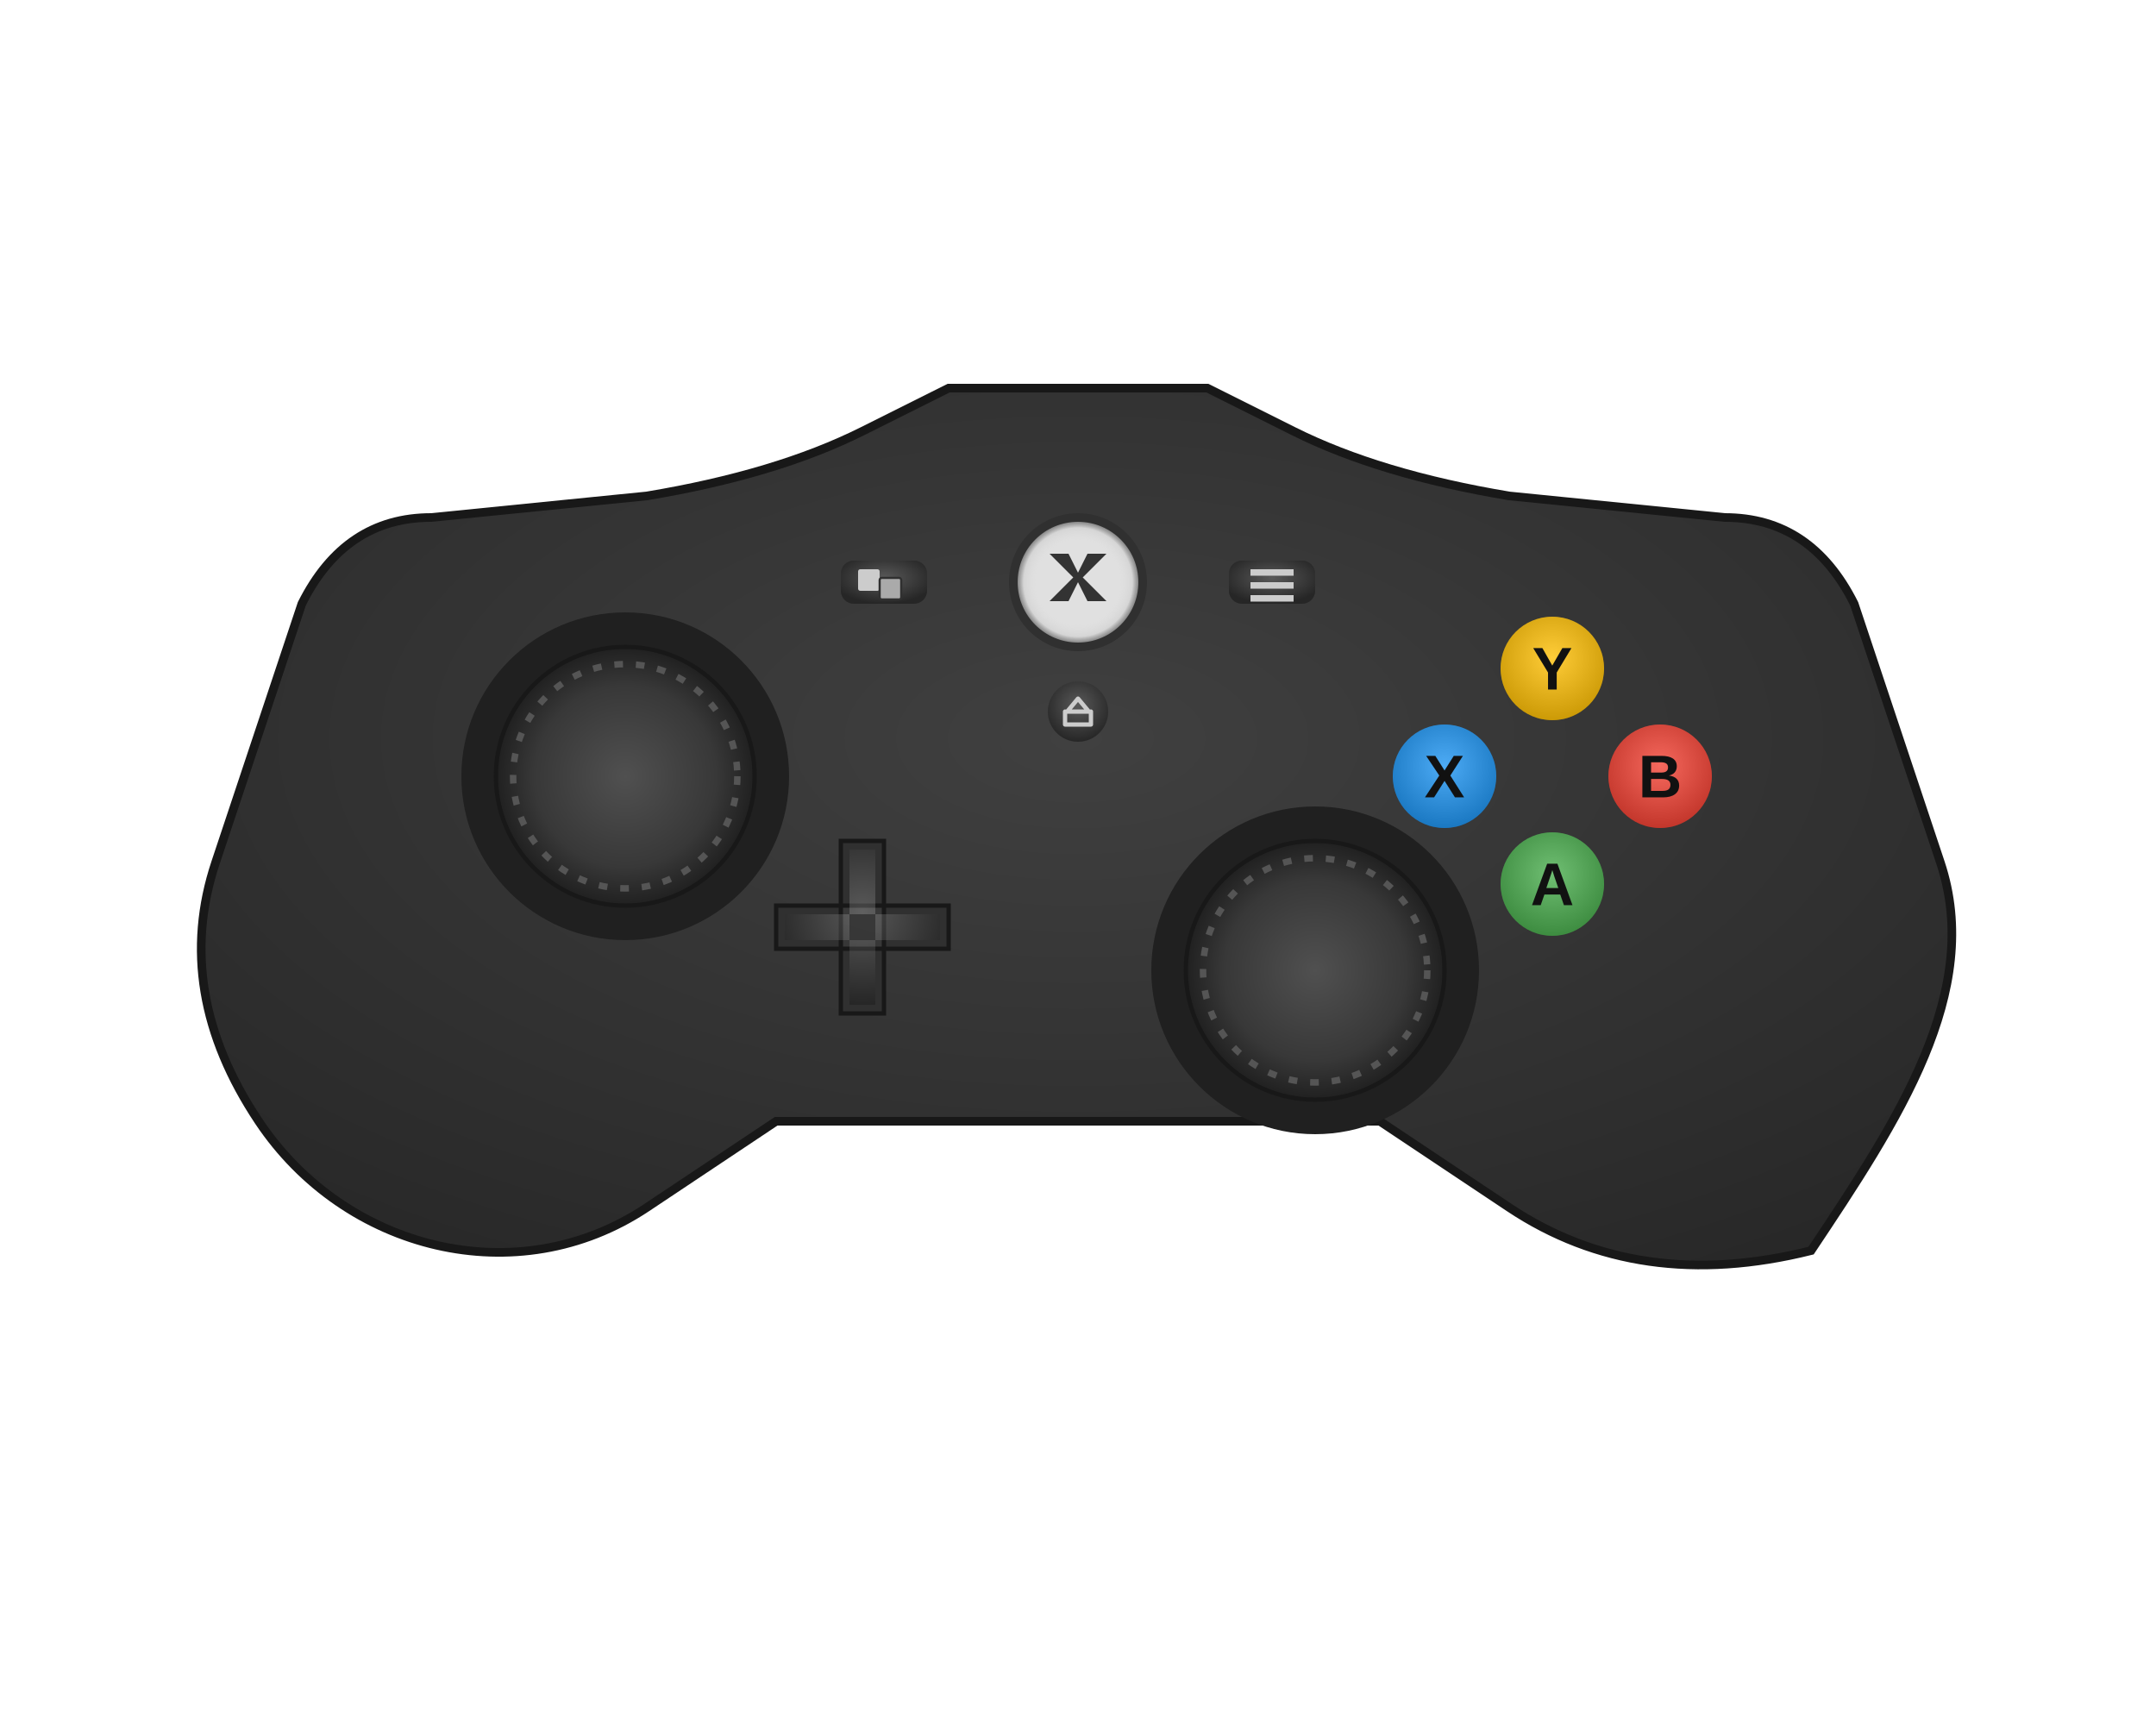
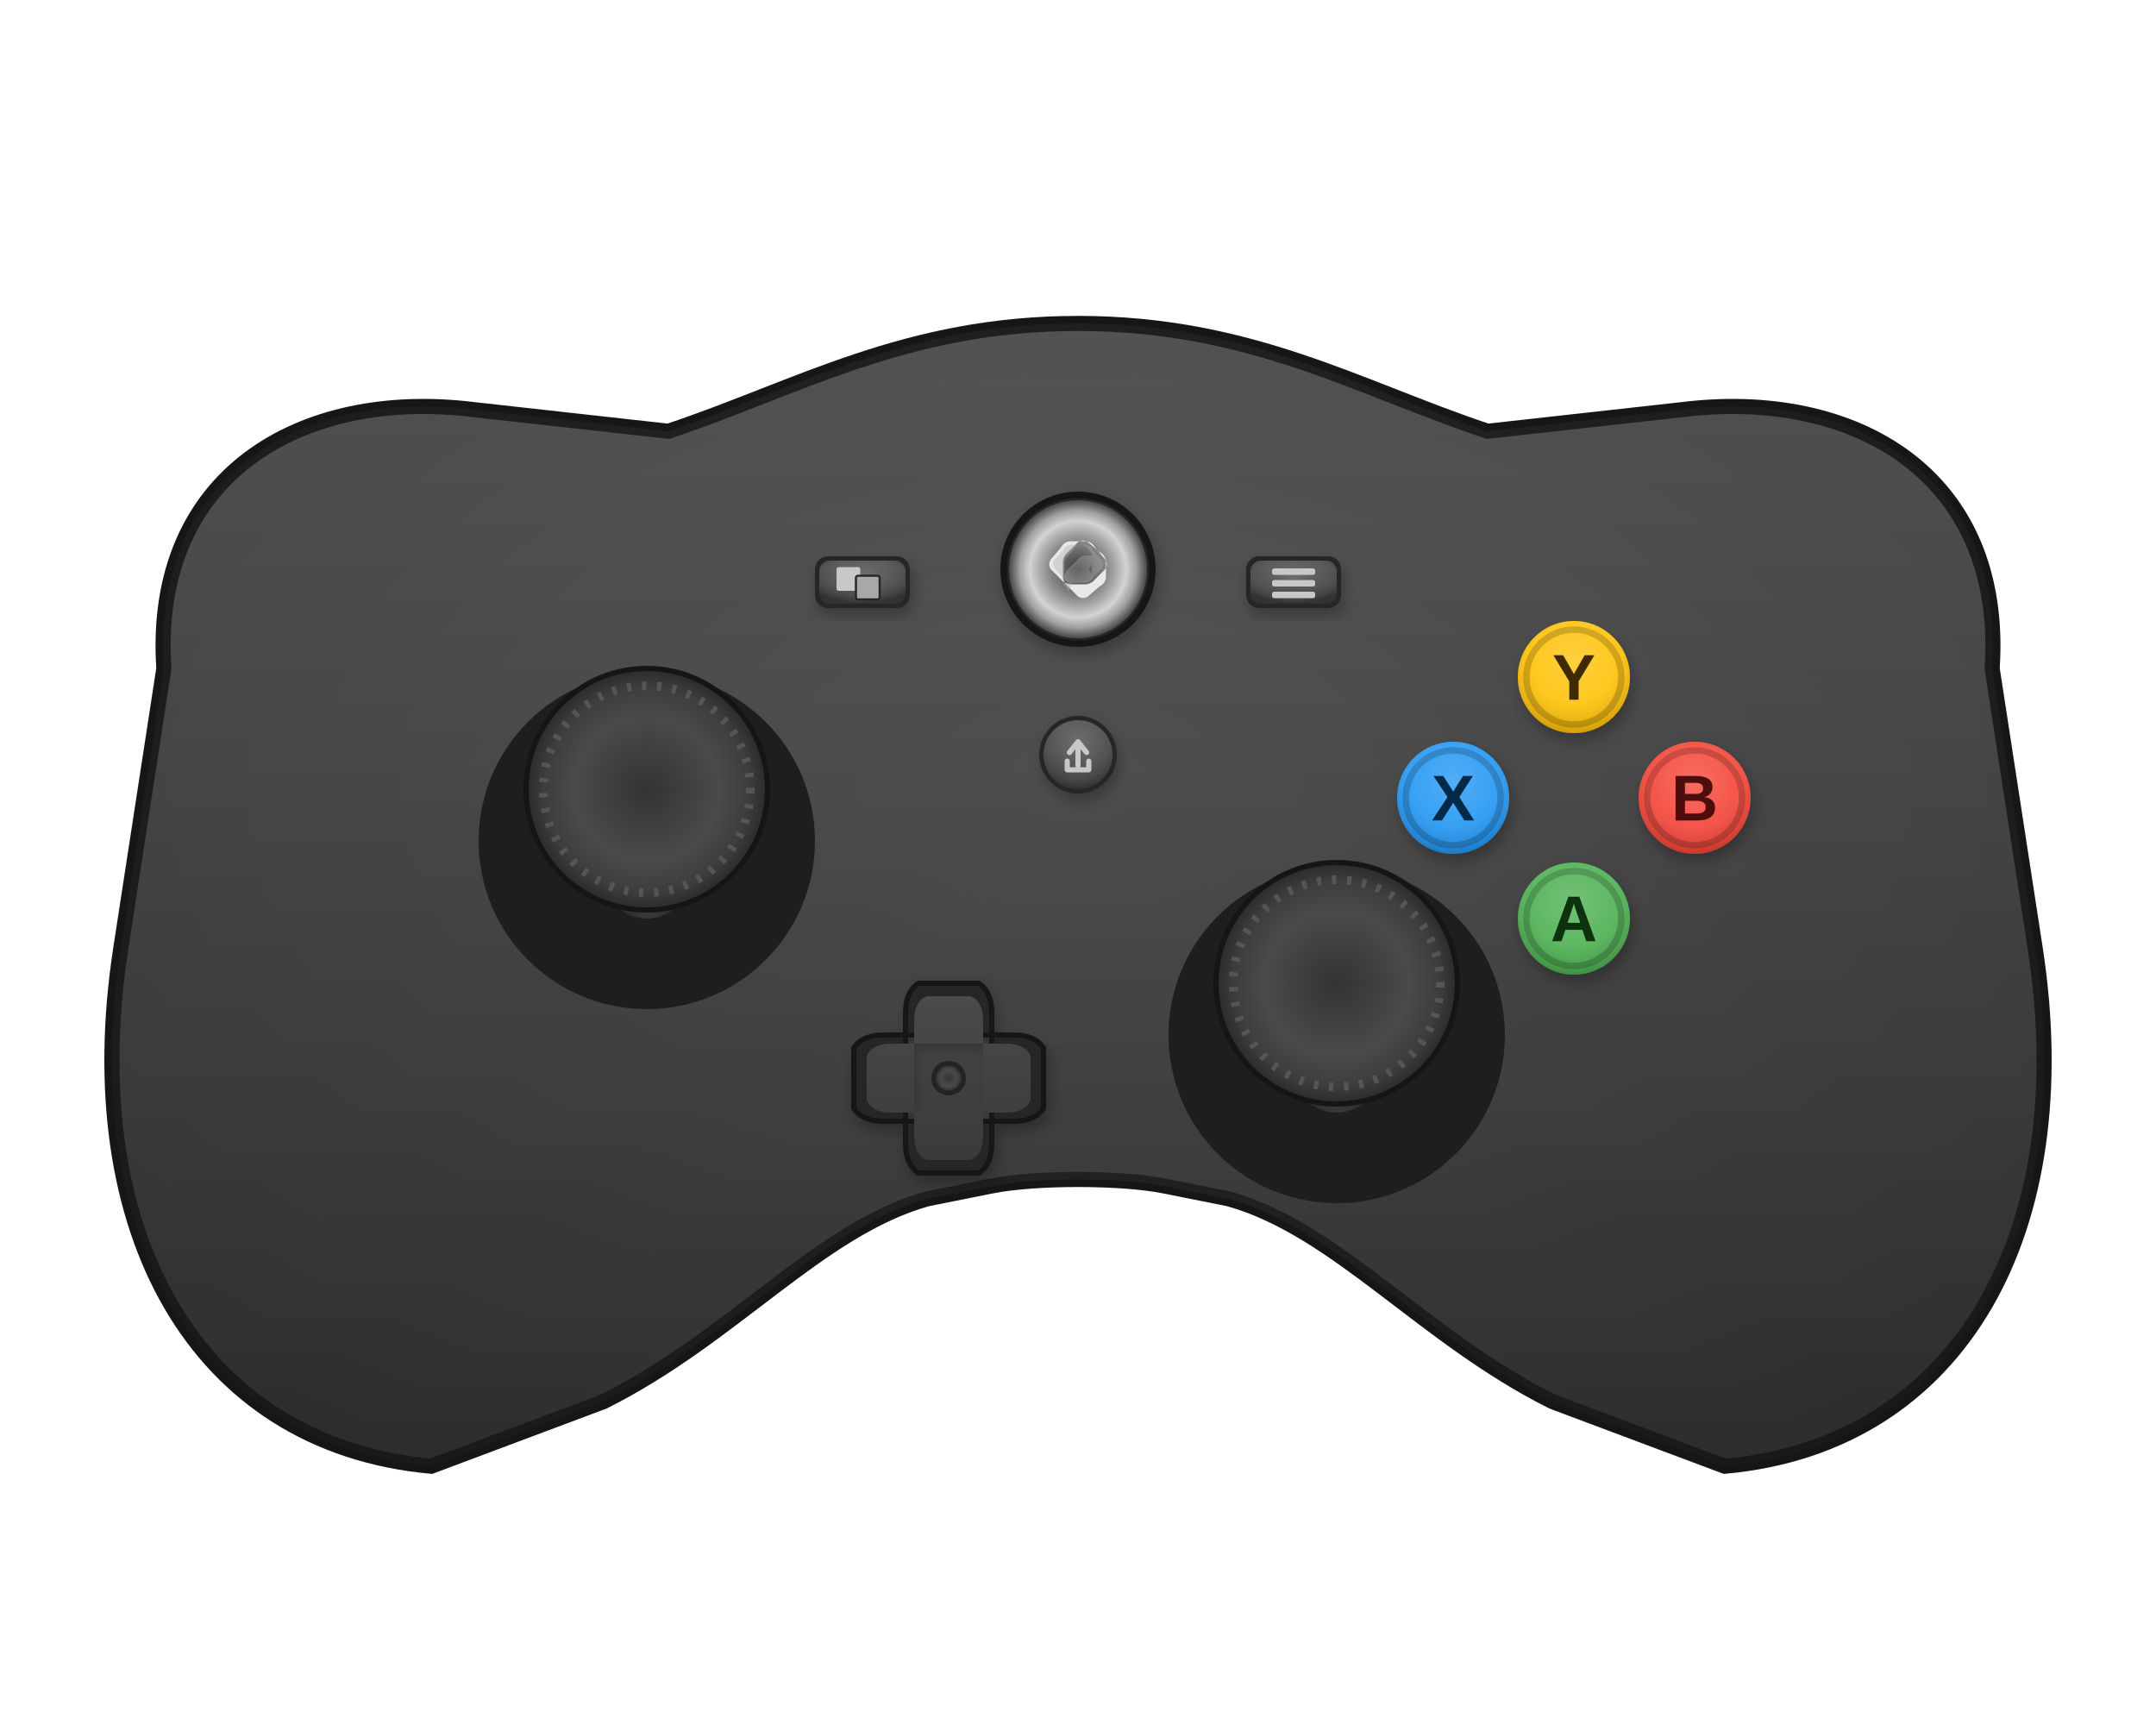
<svg xmlns="http://www.w3.org/2000/svg" width="500" height="400" viewBox="0 0 500 400">
  <defs>
-     <radialGradient id="bodyGradient" cx="50%" cy="40%" r="70%" fx="50%" fy="40%">
-       <stop offset="0%" style="stop-color:#404040; stop-opacity:1" />
-       <stop offset="100%" style="stop-color:#282828; stop-opacity:1" />
+     <linearGradient id="bodyGradientV4" x1="50%" y1="0%" x2="50%" y2="100%">
+       <stop offset="0%" style="stop-color:#4A4A4A;" />
+       <stop offset="20%" style="stop-color:#454545;" />
+       <stop offset="100%" style="stop-color:#2A2A2A;" />
+     </linearGradient>
+     <radialGradient id="bodyHighlightV4" cx="50%" cy="40%" r="80%" fx="50%" fy="40%">
+       <stop offset="0%" style="stop-color:rgba(255,255,255,0.08);" />
+       <stop offset="100%" style="stop-color:rgba(255,255,255,0);" />
    </radialGradient>
-     <radialGradient id="joystickTopGradient" cx="50%" cy="50%" r="50%" fx="50%" fy="50%">
-       <stop offset="0%" style="stop-color:#505050; stop-opacity:1" />
-       <stop offset="70%" style="stop-color:#383838; stop-opacity:1" />
-       <stop offset="100%" style="stop-color:#202020; stop-opacity:1" />
+     <radialGradient id="joystickTopGradientV4" cx="50%" cy="50%" r="50%" fx="50%" fy="50%">
+       <stop offset="0%" style="stop-color:#333333;" />
+       <stop offset="60%" style="stop-color:#4A4A4A;" />
+       <stop offset="85%" style="stop-color:#3D3D3D;" />
+       <stop offset="100%" style="stop-color:#2A2A2A;" />
    </radialGradient>
-     <radialGradient id="buttonGradient" cx="50%" cy="40%" r="60%" fx="50%" fy="40%">
-       <stop offset="0%" style="stop-color:rgba(255,255,255,0.2); stop-opacity:1" />
-       <stop offset="100%" style="stop-color:rgba(0,0,0,0.2); stop-opacity:1" />
+     <linearGradient id="joystickStemGradientV4" x1="0%" y1="0%" x2="100%" y2="0%">
+       <stop offset="0%" style="stop-color:#282828;" />
+       <stop offset="50%" style="stop-color:#383838;" />
+       <stop offset="100%" style="stop-color:#282828;" />
+     </linearGradient>
+     <radialGradient id="buttonConvexGradientV4" cx="50%" cy="35%" r="65%" fx="50%" fy="35%">
+       <stop offset="0%" style="stop-color:rgba(255,255,255,0.22);" />
+       <stop offset="60%" style="stop-color:rgba(255,255,255,0.1);" />
+       <stop offset="100%" style="stop-color:rgba(0,0,0,0.18);" />
    </radialGradient>
-     <radialGradient id="xboxGlow" cx="50%" cy="50%" r="50%">
-       <stop offset="70%" style="stop-color:#E0E0E0; stop-opacity:1" />
-       <stop offset="90%" style="stop-color:#FFFFFF; stop-opacity:0.8" />
-       <stop offset="100%" style="stop-color:#E0E0E0; stop-opacity:0.5" />
+     <linearGradient id="dpadSurfaceGradientV4" x1="0%" y1="0%" x2="0%" y2="100%">
+       <stop offset="0%" style="stop-color:#4A4A4A;" />
+       <stop offset="100%" style="stop-color:#3A3A3A;" />
+     </linearGradient>
+     <radialGradient id="xboxGlowV4" cx="50%" cy="50%" r="50%">
+       <stop offset="0%" style="stop-color:rgba(255,255,255,0.05);" />
+       <stop offset="40%" style="stop-color:rgba(230,230,230,0.5);" />
+       <stop offset="70%" style="stop-color:rgba(255,255,255,0.8);" />
+       <stop offset="85%" style="stop-color:rgba(240,240,240,0.6);" />
+       <stop offset="100%" style="stop-color:rgba(220,220,220,0.2);" />
    </radialGradient>
+     <filter id="buttonShadowV4" x="-25%" y="-25%" width="150%" height="150%">
+       <feDropShadow dx="0.75" dy="1.75" stdDeviation="1.75" flood-color="#000000" flood-opacity="0.28" />
+     </filter>
  </defs>
-   <g id="controller-body">
-     <path d="M100,120              Q80,120 70,140              L50,200              Q40,230 60,260              C80,290 120,300 150,280              L180,260              H320              L350,280              Q380,300 420,290              C440,260 460,230 450,200              L430,140              Q420,120 400,120              L350,115              Q320,110 300,100              L280,90              H220              L200,100              Q180,110 150,115              Z" fill="url(#bodyGradient)" stroke="#181818" stroke-width="2" />
-     <circle cx="145" cy="180" r="38" fill="#202020" />
-     <circle cx="145" cy="180" r="30" fill="url(#joystickTopGradient)" stroke="#181818" stroke-width="1" />
-     <circle cx="145" cy="180" r="26" fill="none" stroke="#555555" stroke-width="1.5" stroke-dasharray="2 3" />
-     <circle cx="305" cy="225" r="38" fill="#202020" />
-     <circle cx="305" cy="225" r="30" fill="url(#joystickTopGradient)" stroke="#181818" stroke-width="1" />
-     <circle cx="305" cy="225" r="26" fill="none" stroke="#555555" stroke-width="1.5" stroke-dasharray="2 3" />
-     <g id="d-pad" transform="translate(200, 215)">
-       <path d="M-20, -5 H20 V5 H-20 Z M-5 -20 V20 H5 V-20 Z" fill="#303030" stroke="#181818" stroke-width="1" />
-       <path d="M-18, -3 H18 V3 H-18 Z M-3 -18 V18 H3 V-18 Z" fill="url(#buttonGradient)" />
+   <g id="controller-body-group">
+     <path d="M110,95              C 70,90 35,110 38,155              L 28,220              C 18,285 45,335 100,340              L 140,325              C 170,310 190,285 215,278              L 230,275              C 240,273 260,273 270,275              L 285,278              C 310,285 330,310 360,325              L 400,340              C 455,335 482,285 472,220              L 462,155              C 465,110 430,90 390,95              L 345,100              C 315,90 290,75 250,75              C 210,75 185,90 155,100              Z" fill="url(#bodyGradientV4)" stroke="#161616" stroke-width="3.5" />
+     <path d="M110,95 C 70,90 35,110 38,155 L 28,220 C 18,285 45,335 100,340 L 140,325 C 170,310 190,285 215,278 L 230,275 C 240,273 260,273 270,275 L 285,278 C 310,285 330,310 360,325 L 400,340 C 455,335 482,285 472,220 L 462,155 C 465,110 430,90 390,95 L 345,100 C 315,90 290,75 250,75 C 210,75 185,90 155,100 Z" fill="url(#bodyHighlightV4)" />
+     <g id="left-joystick" transform="translate(150 195)">
+       <circle cx="0" cy="0" r="39" fill="#1E1E1E" />
+       <circle cx="0" cy="8" r="10" fill="url(#joystickStemGradientV4)" />
+       <rect x="-5" y="-12" width="10" height="20" fill="url(#joystickStemGradientV4)" />
+       <circle cx="0" cy="-12" r="28" fill="url(#joystickTopGradientV4)" stroke="#151515" stroke-width="1.2" />
+       <circle cx="0" cy="-12" r="24" fill="none" stroke="#555555" stroke-width="2" stroke-dasharray="1 2.5" />
    </g>
-     <g id="abxy-buttons" transform="translate(360, 180)">
-       <circle cx="0" cy="-25" r="12" fill="#FFC107" />
-       <circle cx="0" cy="-25" r="12" fill="url(#buttonGradient)" />
-       <text x="0" y="-25" dy=".35em" font-family="Arial, sans-serif" font-size="14" font-weight="bold" fill="#111" text-anchor="middle">Y</text>
-       <circle cx="-25" cy="0" r="12" fill="#2196F3" />
-       <circle cx="-25" cy="0" r="12" fill="url(#buttonGradient)" />
-       <text x="-25" y="0" dy=".35em" font-family="Arial, sans-serif" font-size="14" font-weight="bold" fill="#111" text-anchor="middle">X</text>
-       <circle cx="25" cy="0" r="12" fill="#F44336" />
-       <circle cx="25" cy="0" r="12" fill="url(#buttonGradient)" />
-       <text x="25" y="0" dy=".35em" font-family="Arial, sans-serif" font-size="14" font-weight="bold" fill="#111" text-anchor="middle">B</text>
-       <circle cx="0" cy="25" r="12" fill="#4CAF50" />
-       <circle cx="0" cy="25" r="12" fill="url(#buttonGradient)" />
-       <text x="0" y="25" dy=".35em" font-family="Arial, sans-serif" font-size="14" font-weight="bold" fill="#111" text-anchor="middle">A</text>
+     <g id="right-joystick" transform="translate(310 240)">
+       <circle cx="0" cy="0" r="39" fill="#1E1E1E" />
+       <circle cx="0" cy="8" r="10" fill="url(#joystickStemGradientV4)" />
+       <rect x="-5" y="-12" width="10" height="20" fill="url(#joystickStemGradientV4)" />
+       <circle cx="0" cy="-12" r="28" fill="url(#joystickTopGradientV4)" stroke="#151515" stroke-width="1.2" />
+       <circle cx="0" cy="-12" r="24" fill="none" stroke="#555555" stroke-width="2" stroke-dasharray="1 2.5" />
    </g>
-     <g id="xbox-button" transform="translate(250, 135)">
-       <circle cx="0" cy="0" r="16" fill="#303030" />
-       <circle cx="0" cy="0" r="14" fill="url(#xboxGlow)" />
-       <path d="M -6 -6 L -2 -6 L 0 -2 L 2 -6 L 6 -6 L 1 -1 L 6 4 L 2 4 L 0 0 L -2 4 L -6 4 L -1 -1 Z" fill="#333333" transform="scale(1.1)" />
+     <g id="d-pad" transform="translate(220 250)">
+       <path d="M-22,-7 Q-20,-10 -15,-10 H15 Q20,-10 22,-7 L22,7 Q20,10 15,10 H-15 Q-20,10 -22,7 Z                M-7,-22 Q-10,-20 -10,-15 V15 Q-10,20 -7,22 L7,22 Q10,20 10,15 V-15 Q10,-20 7,-22 Z" fill="#282828" stroke="#151515" stroke-width="1.2" filter="url(#buttonShadowV4)" />
+       <path d="M-19,-5 Q-18,-8 -13,-8 H13 Q18,-8 19,-5 L19,5 Q18,8 13,8 H-13 Q-18,8 -19,5 Z                M-5,-19 Q-8,-18 -8,-13 V13 Q-8,18 -5,19 L5,19 Q8,18 8,13 V-13 Q8,-18 5,-19 Z" fill="url(#dpadSurfaceGradientV4)" />
+       <circle cx="0" cy="0" r="4" fill="#232323" />
+       <circle cx="0" cy="0" r="3" fill="url(#joystickTopGradientV4)" />
    </g>
-     <g id="view-button" transform="translate(205, 135)">
-       <rect x="-10" y="-5" width="20" height="10" rx="3" ry="3" fill="#303030" />
-       <rect x="-10" y="-5" width="20" height="10" rx="3" ry="3" fill="url(#buttonGradient)" />
-       <rect x="-6" y="-3" width="5" height="5" fill="#CCCCCC" rx="0.5" />
-       <rect x="-1" y="-1" width="5" height="5" fill="#AAAAAA" stroke="#303030" stroke-width="0.5" rx="0.5" />
+     <g id="abxy-buttons" transform="translate(365 185)">
+       <g transform="translate(0, -28)" filter="url(#buttonShadowV4)">
+         <circle cx="0" cy="0" r="13" fill="#FFC107" />
+         <circle cx="0" cy="0" r="13" fill="url(#buttonConvexGradientV4)" />
+         <circle cx="0" cy="0" r="11" fill="none" stroke="rgba(0,0,0,0.18)" stroke-width="1.5" />
+         <text x="0" y="0" dy=".35em" font-family="Arial, Helvetica, sans-serif" font-size="15" font-weight="bold" fill="#402A00" text-anchor="middle">Y</text>
+       </g>
+       <g transform="translate(-28, 0)" filter="url(#buttonShadowV4)">
+         <circle cx="0" cy="0" r="13" fill="#2196F3" />
+         <circle cx="0" cy="0" r="13" fill="url(#buttonConvexGradientV4)" />
+         <circle cx="0" cy="0" r="11" fill="none" stroke="rgba(0,0,0,0.18)" stroke-width="1.5" />
+         <text x="0" y="0" dy=".35em" font-family="Arial, Helvetica, sans-serif" font-size="15" font-weight="bold" fill="#052A46" text-anchor="middle">X</text>
+       </g>
+       <g transform="translate(28, 0)" filter="url(#buttonShadowV4)">
+         <circle cx="0" cy="0" r="13" fill="#F44336" />
+         <circle cx="0" cy="0" r="13" fill="url(#buttonConvexGradientV4)" />
+         <circle cx="0" cy="0" r="11" fill="none" stroke="rgba(0,0,0,0.18)" stroke-width="1.5" />
+         <text x="0" y="0" dy=".35em" font-family="Arial, Helvetica, sans-serif" font-size="15" font-weight="bold" fill="#4D0C07" text-anchor="middle">B</text>
+       </g>
+       <g transform="translate(0, 28)" filter="url(#buttonShadowV4)">
+         <circle cx="0" cy="0" r="13" fill="#4CAF50" />
+         <circle cx="0" cy="0" r="13" fill="url(#buttonConvexGradientV4)" />
+         <circle cx="0" cy="0" r="11" fill="none" stroke="rgba(0,0,0,0.18)" stroke-width="1.5" />
+         <text x="0" y="0" dy=".35em" font-family="Arial, Helvetica, sans-serif" font-size="15" font-weight="bold" fill="#0E3310" text-anchor="middle">A</text>
+       </g>
    </g>
-     <g id="menu-button" transform="translate(295, 135)">
-       <rect x="-10" y="-5" width="20" height="10" rx="3" ry="3" fill="#303030" />
-       <rect x="-10" y="-5" width="20" height="10" rx="3" ry="3" fill="url(#buttonGradient)" />
-       <rect x="-5" y="-3" width="10" height="1.5" fill="#CCCCCC" />
-       <rect x="-5" y="0" width="10" height="1.5" fill="#CCCCCC" />
-       <rect x="-5" y="3" width="10" height="1.5" fill="#CCCCCC" />
+     <g id="xbox-button" transform="translate(250, 132)" filter="url(#buttonShadowV4)">
+       <circle cx="0" cy="0" r="18" fill="#181818" />
+       <circle cx="0" cy="0" r="16.5" fill="#252525" />
+       <circle cx="0" cy="0" r="16" fill="url(#xboxGlowV4)" />
+       <path d="         M -1.8,-6.5 C -2.5,-6.5 -3.5,-6 -4,-5 L -6.3,-2.3 C -6.8,-1.6 -6.8,-0.8 -6.3,0 L -4,2.3 C -3.5,3 -2.5,3.5 -1.8,3.5         L 1.8,3.5 C 2.5,3.5 3.5,3 4,2.3 L 6.3,0 C 6.8,-0.8 6.8,-1.6 6.3,-2.3 L 4,-5 C 3.5,-6 2.5,-6.5 1.8,-6.5 Z          M -3.5,-1.8 C -3.5,-2.5 -3,-3.5 -2.3,-4 L 0,-6.3 C 0.8,-6.8 1.6,-6.8 2.3,-6.3 L 5,-4 C 6,-3.5 6.5,-2.5 6.5,-1.8         L 6.5,1.8 C 6.5,2.5 6,3.5 5,4 L 2.3,6.3 C 1.6,6.8 0.8,6.8 0,6.3 L -2.3,4 C -3,3.5 -3.5,2.5 -3.5,1.8 Z         " fill="#E8E8E8" transform="scale(1)" />
+       <path d="         M -1.6,-5.8 C -2.2,-5.8 -3.1,-5.4 -3.5,-4.6 L -5.6,-2.1 C -6,-1.5 -6,-0.9 -5.6,-0.3 L -3.5,2.1 C -3.1,2.8 -2.2,3.2 -1.6,3.2         L 1.6,3.2 C 2.2,3.2 3.1,2.8 3.5,2.1 L 5.6,-0.3 C 6,-0.9 6,-1.5 5.6,-2.1 L 3.5,-4.6 C 3.1,-5.4 2.2,-5.8 1.6,-5.8 Z          M -3.2,-1.6 C -3.2,-2.2 -2.8,-3.1 -2.1,-3.5 L -0.3,-5.6 C 0.3,-6 0.9,-6 1.5,-5.6 L 2.1,-5.3 L 3.5,-3.5 C 2.8,-3.2 2.2,-3.2 1.6,-3.2 C 0.9,-3.2 0.3,-2.8 -0.3,-2.1 L -2.1,-0.3 C -2.8,0.3 -3.2,0.9 -3.2,1.6 Z         M 3.2,1.6 C 3.2,0.9 2.8,-0.3 2.1,-0.3 L 0.3,2.1 C -0.3,2.8 -0.9,3.2 -1.6,3.2 L -2.1,5.3 L -3.5,3.5 C -2.8,3.2 -2.2,3.2 -1.6,3.2 C -0.9,3.2 -0.3,2.8 0.3,2.1 L 2.1,0.3 C 2.8,-0.3 3.2,-0.9 3.2,-1.6 Z         " fill="#B0B0B0" transform="scale(0.98)" style="opacity:0.4;" />
    </g>
-     <g id="share-button" transform="translate(250, 165)">
-       <circle cx="0" cy="0" r="7" fill="#303030" />
-       <circle cx="0" cy="0" r="7" fill="url(#buttonGradient)" />
-       <path d="M -3 0 L -3 3 L 3 3 L 3 0 M 0 -3 L -2.5 0 L 2.5 0 Z" stroke="#CCCCCC" stroke-width="1" fill="none" stroke-linecap="round" stroke-linejoin="round" />
+     <g id="view-button" transform="translate(200, 135)" filter="url(#buttonShadowV4)">
+       <rect x="-11" y="-6" width="22" height="12" rx="3" ry="3" fill="#282828" />
+       <rect x="-10" y="-5" width="20" height="10" rx="2.5" ry="2.5" fill="url(#dpadSurfaceGradientV4)" />
+       <rect x="-10" y="-5" width="20" height="10" rx="2.5" ry="2.5" fill="url(#buttonConvexGradientV4)" />
+       <rect x="-6" y="-3.5" width="5.5" height="5.5" fill="#C8C8C8" rx="0.5" />
+       <rect x="-1.5" y="-1.5" width="5.5" height="5.5" fill="#A8A8A8" stroke="#282828" stroke-width="0.5" rx="0.5" />
+     </g>
+     <g id="menu-button" transform="translate(300, 135)" filter="url(#buttonShadowV4)">
+       <rect x="-11" y="-6" width="22" height="12" rx="3" ry="3" fill="#282828" />
+       <rect x="-10" y="-5" width="20" height="10" rx="2.5" ry="2.5" fill="url(#dpadSurfaceGradientV4)" />
+       <rect x="-10" y="-5" width="20" height="10" rx="2.5" ry="2.5" fill="url(#buttonConvexGradientV4)" />
+       <rect x="-5" y="-3.2" width="10" height="1.5" fill="#C8C8C8" rx="0.5" />
+       <rect x="-5" y="-0.5" width="10" height="1.5" fill="#C8C8C8" rx="0.5" />
+       <rect x="-5" y="2.2" width="10" height="1.5" fill="#C8C8C8" rx="0.5" />
+     </g>
+     <g id="share-button" transform="translate(250, 175)" filter="url(#buttonShadowV4)">
+       <circle cx="0" cy="0" r="9" fill="#282828" />
+       <circle cx="0" cy="0" r="8" fill="url(#dpadSurfaceGradientV4)" />
+       <circle cx="0" cy="0" r="8" fill="url(#buttonConvexGradientV4)" />
+       <path d="M -2.5 1.5 L -2.5 3.5 L 2.5 3.5 L 2.5 1.5 M 0 -3 L 0 2.5 M -2 -0.5 L 0 -3 L 2 -0.5" stroke="#C8C8C8" stroke-width="1.2" fill="none" stroke-linecap="round" stroke-linejoin="round" />
    </g>
  </g>
</svg>
